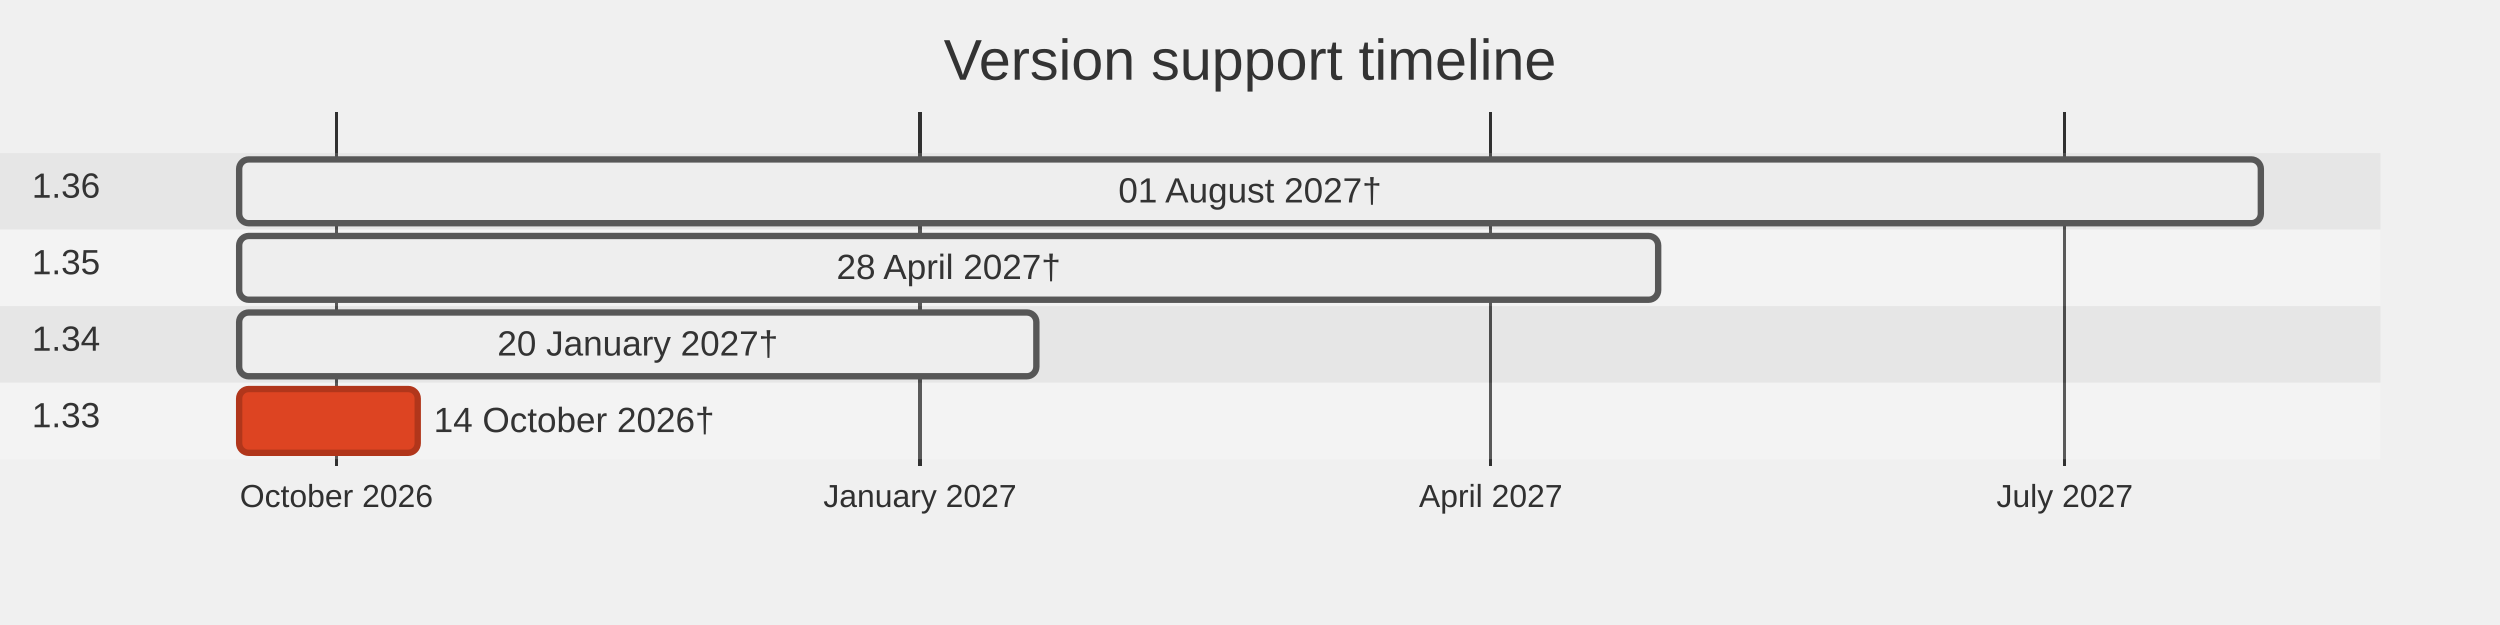
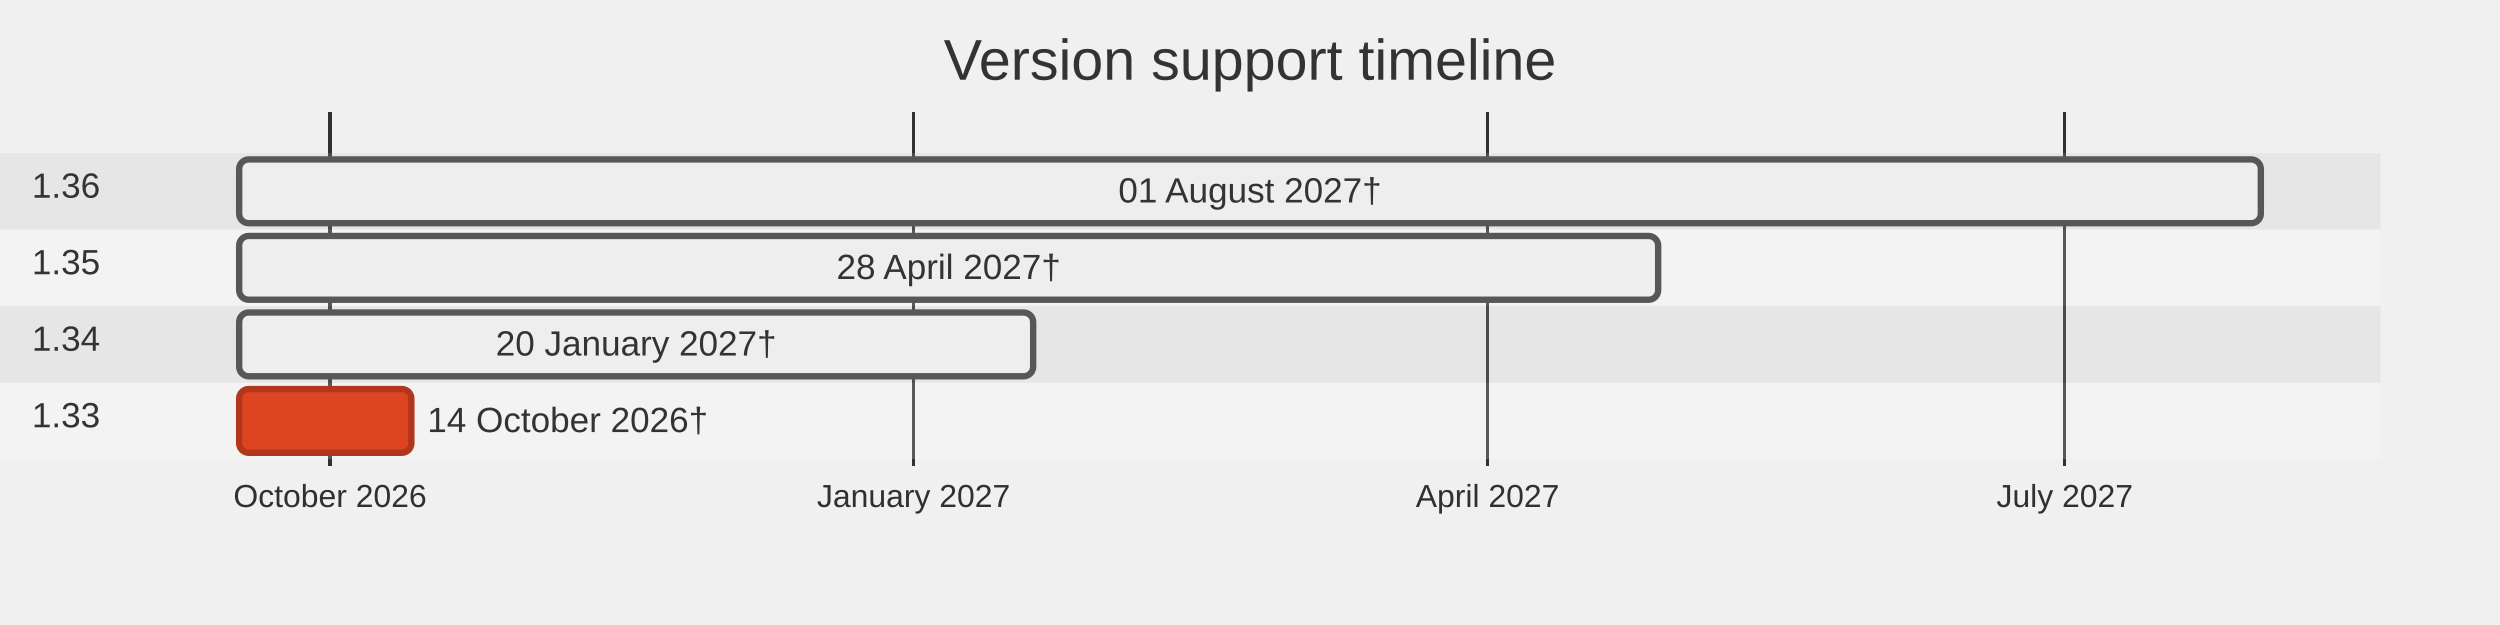
<svg xmlns="http://www.w3.org/2000/svg" id="my-svg" width="100%" viewBox="0 0 784 196" style="max-width: 784px; background-color: white;" role="graphics-document document" aria-roledescription="gantt">
  <style>#my-svg{font-family:"trebuchet ms",verdana,arial,sans-serif;font-size:16px;fill:#000000;}@keyframes edge-animation-frame{from{stroke-dashoffset:0;}}@keyframes dash{to{stroke-dashoffset:0;}}#my-svg .edge-animation-slow{stroke-dasharray:9,5!important;stroke-dashoffset:900;animation:dash 50s linear infinite;stroke-linecap:round;}#my-svg .edge-animation-fast{stroke-dasharray:9,5!important;stroke-dashoffset:900;animation:dash 20s linear infinite;stroke-linecap:round;}#my-svg .error-icon{fill:#552222;}#my-svg .error-text{fill:#552222;stroke:#552222;}#my-svg .edge-thickness-normal{stroke-width:1px;}#my-svg .edge-thickness-thick{stroke-width:3.5px;}#my-svg .edge-pattern-solid{stroke-dasharray:0;}#my-svg .edge-thickness-invisible{stroke-width:0;fill:none;}#my-svg .edge-pattern-dashed{stroke-dasharray:3;}#my-svg .edge-pattern-dotted{stroke-dasharray:2;}#my-svg .marker{fill:#666;stroke:#666;}#my-svg .marker.cross{stroke:#666;}#my-svg svg{font-family:"trebuchet ms",verdana,arial,sans-serif;font-size:16px;}#my-svg p{margin:0;}#my-svg .mermaid-main-font{font-family:"trebuchet ms",verdana,arial,sans-serif;}#my-svg .exclude-range{fill:#eeeeee;}#my-svg .section{stroke:none;opacity:0.2;}#my-svg .section0{fill:hsl(0, 0%, 73.922%);}#my-svg .section2{fill:hsl(0, 0%, 73.922%);}#my-svg .section1,#my-svg .section3{fill:white;opacity:0.2;}#my-svg .sectionTitle0{fill:#333;}#my-svg .sectionTitle1{fill:#333;}#my-svg .sectionTitle2{fill:#333;}#my-svg .sectionTitle3{fill:#333;}#my-svg .sectionTitle{text-anchor:start;font-family:"trebuchet ms",verdana,arial,sans-serif;}#my-svg .grid .tick{stroke:hsl(0, 0%, 90%);opacity:0.8;shape-rendering:crispEdges;}#my-svg .grid .tick text{font-family:"trebuchet ms",verdana,arial,sans-serif;fill:#000000;}#my-svg .grid path{stroke-width:0;}#my-svg .today{fill:none;stroke:#d42;stroke-width:2px;}#my-svg .task{stroke-width:2;}#my-svg .taskText{text-anchor:middle;font-family:"trebuchet ms",verdana,arial,sans-serif;}#my-svg .taskTextOutsideRight{fill:#333;text-anchor:start;font-family:"trebuchet ms",verdana,arial,sans-serif;}#my-svg .taskTextOutsideLeft{fill:#333;text-anchor:end;}#my-svg .task.clickable{cursor:pointer;}#my-svg .taskText.clickable{cursor:pointer;fill:#003163!important;font-weight:bold;}#my-svg .taskTextOutsideLeft.clickable{cursor:pointer;fill:#003163!important;font-weight:bold;}#my-svg .taskTextOutsideRight.clickable{cursor:pointer;fill:#003163!important;font-weight:bold;}#my-svg .taskText0,#my-svg .taskText1,#my-svg .taskText2,#my-svg .taskText3{fill:white;}#my-svg .task0,#my-svg .task1,#my-svg .task2,#my-svg .task3{fill:#707070;stroke:hsl(0, 0%, 33.922%);}#my-svg .taskTextOutside0,#my-svg .taskTextOutside2{fill:#333;}#my-svg .taskTextOutside1,#my-svg .taskTextOutside3{fill:#333;}#my-svg .active0,#my-svg .active1,#my-svg .active2,#my-svg .active3{fill:#eee;stroke:hsl(0, 0%, 33.922%);}#my-svg .activeText0,#my-svg .activeText1,#my-svg .activeText2,#my-svg .activeText3{fill:#333!important;}#my-svg .done0,#my-svg .done1,#my-svg .done2,#my-svg .done3{stroke:#666;fill:#bbb;stroke-width:2;}#my-svg .doneText0,#my-svg .doneText1,#my-svg .doneText2,#my-svg .doneText3{fill:#333!important;}#my-svg .doneText0.taskTextOutsideLeft,#my-svg .doneText0.taskTextOutsideRight,#my-svg .doneText1.taskTextOutsideLeft,#my-svg .doneText1.taskTextOutsideRight,#my-svg .doneText2.taskTextOutsideLeft,#my-svg .doneText2.taskTextOutsideRight,#my-svg .doneText3.taskTextOutsideLeft,#my-svg .doneText3.taskTextOutsideRight{fill:#333!important;}#my-svg .crit0,#my-svg .crit1,#my-svg .crit2,#my-svg .crit3{stroke:hsl(10.909, 73.333%, 40%);fill:#d42;stroke-width:2;}#my-svg .activeCrit0,#my-svg .activeCrit1,#my-svg .activeCrit2,#my-svg .activeCrit3{stroke:hsl(10.909, 73.333%, 40%);fill:#eee;stroke-width:2;}#my-svg .doneCrit0,#my-svg .doneCrit1,#my-svg .doneCrit2,#my-svg .doneCrit3{stroke:hsl(10.909, 73.333%, 40%);fill:#bbb;stroke-width:2;cursor:pointer;shape-rendering:crispEdges;}#my-svg .milestone{transform:rotate(45deg) scale(0.8,0.8);}#my-svg .milestoneText{font-style:italic;}#my-svg .doneCritText0,#my-svg .doneCritText1,#my-svg .doneCritText2,#my-svg .doneCritText3{fill:#333!important;}#my-svg .doneCritText0.taskTextOutsideLeft,#my-svg .doneCritText0.taskTextOutsideRight,#my-svg .doneCritText1.taskTextOutsideLeft,#my-svg .doneCritText1.taskTextOutsideRight,#my-svg .doneCritText2.taskTextOutsideLeft,#my-svg .doneCritText2.taskTextOutsideRight,#my-svg .doneCritText3.taskTextOutsideLeft,#my-svg .doneCritText3.taskTextOutsideRight{fill:#333!important;}#my-svg .vert{stroke:#d42;}#my-svg .vertText{font-size:15px;text-anchor:middle;fill:#d42!important;}#my-svg .activeCritText0,#my-svg .activeCritText1,#my-svg .activeCritText2,#my-svg .activeCritText3{fill:#333!important;}#my-svg .titleText{text-anchor:middle;font-size:18px;fill:#333;font-family:"trebuchet ms",verdana,arial,sans-serif;}#my-svg .node .neo-node{stroke:#999;}#my-svg [data-look="neo"].node rect,#my-svg [data-look="neo"].cluster rect,#my-svg [data-look="neo"].node polygon{stroke:url(#my-svg-gradient);filter:drop-shadow( 1px 2px 2px rgba(185,185,185,1));}#my-svg [data-look="neo"].swimlane.cluster rect{filter:none;}#my-svg [data-look="neo"].node path{stroke:url(#my-svg-gradient);stroke-width:1px;}#my-svg [data-look="neo"].node .outer-path{filter:drop-shadow( 1px 2px 2px rgba(185,185,185,1));}#my-svg [data-look="neo"].node .neo-line path{stroke:#999;filter:none;}#my-svg [data-look="neo"].node circle{stroke:url(#my-svg-gradient);filter:drop-shadow( 1px 2px 2px rgba(185,185,185,1));}#my-svg [data-look="neo"].node circle .state-start{fill:#000000;}#my-svg [data-look="neo"].icon-shape .icon{fill:url(#my-svg-gradient);filter:drop-shadow( 1px 2px 2px rgba(185,185,185,1));}#my-svg [data-look="neo"].icon-shape .icon-neo path{stroke:url(#my-svg-gradient);filter:drop-shadow( 1px 2px 2px rgba(185,185,185,1));}#my-svg :root{--mermaid-font-family:"trebuchet ms",verdana,arial,sans-serif;}</style>
  <g />
  <g class="grid" transform="translate(75, 146)" fill="none" font-size="10" font-family="sans-serif" text-anchor="middle">
    <path class="domain" stroke="currentColor" d="M0.5,-111V0.5H634.5V-111" />
-     <g class="tick" opacity="1" transform="translate(30.5,0)">
+     <g class="tick" opacity="1" transform="translate(28.5,0)">
      <line stroke="currentColor" y2="-111" />
      <text fill="#000" y="3" dy="1em" stroke="none" font-size="10" style="text-anchor: middle;"> October 2026</text>
    </g>
-     <g class="tick" opacity="1" transform="translate(213.5,0)">
+     <g class="tick" opacity="1" transform="translate(211.5,0)">
      <line stroke="currentColor" y2="-111" />
      <text fill="#000" y="3" dy="1em" stroke="none" font-size="10" style="text-anchor: middle;"> January 2027</text>
    </g>
-     <g class="tick" opacity="1" transform="translate(392.5,0)">
+     <g class="tick" opacity="1" transform="translate(391.5,0)">
      <line stroke="currentColor" y2="-111" />
      <text fill="#000" y="3" dy="1em" stroke="none" font-size="10" style="text-anchor: middle;"> April 2027</text>
    </g>
    <g class="tick" opacity="1" transform="translate(572.5,0)">
      <line stroke="currentColor" y2="-111" />
      <text fill="#000" y="3" dy="1em" stroke="none" font-size="10" style="text-anchor: middle;"> July 2027</text>
    </g>
  </g>
  <g>
    <rect x="0" y="48" width="746.5" height="24" class="section section0" />
    <rect x="0" y="72" width="746.5" height="24" class="section section1" />
    <rect x="0" y="96" width="746.5" height="24" class="section section2" />
    <rect x="0" y="120" width="746.5" height="24" class="section section3" />
  </g>
  <g>
    <rect id="my-svg-task1" rx="3" ry="3" x="75" y="50" width="634" height="20" transform-origin="392px 60px" class="task active0" />
    <rect id="my-svg-task2" rx="3" ry="3" x="75" y="74" width="445" height="20" transform-origin="297.5px 84px" class="task active1" />
-     <rect id="my-svg-task3" rx="3" ry="3" x="75" y="98" width="250" height="20" transform-origin="200px 108px" class="task active2" />
-     <rect id="my-svg-task4" rx="3" ry="3" x="75" y="122" width="56" height="20" transform-origin="103px 132px" class="task crit3" />
+     <rect id="my-svg-task3" rx="3" ry="3" x="75" y="98" width="249" height="20" transform-origin="199.5px 108px" class="task active2" />
+     <rect id="my-svg-task4" rx="3" ry="3" x="75" y="122" width="54" height="20" transform-origin="102px 132px" class="task crit3" />
    <text id="my-svg-task1-text" font-size="11" x="392" y="63.5" class="taskText taskText0 activeText0 width-93.47900390625">01 August 2027†     </text>
    <text id="my-svg-task2-text" font-size="11" x="297.5" y="87.5" class="taskText taskText1 activeText1 width-80.12646484375">28 April 2027†      </text>
-     <text id="my-svg-task3-text" font-size="11" x="200" y="111.5" class="taskText taskText2 activeText2 width-96.685546875">20 January 2027†    </text>
-     <text id="my-svg-task4-text" font-size="11" x="136" y="135.5" class="taskTextOutsideRight taskTextOutside3  critText3 width-99.005859375">14 October 2026†    </text>
+     <text id="my-svg-task3-text" font-size="11" x="199.5" y="111.5" class="taskText taskText2 activeText2 width-96.685546875">20 January 2027†    </text>
+     <text id="my-svg-task4-text" font-size="11" x="134" y="135.5" class="taskTextOutsideRight taskTextOutside3  critText3 width-99.005859375">14 October 2026†    </text>
  </g>
  <g>
    <text dy="0em" x="10" y="62" font-size="11" class="sectionTitle sectionTitle0">
      <tspan alignment-baseline="central" x="10">1.36</tspan>
    </text>
    <text dy="0em" x="10" y="86" font-size="11" class="sectionTitle sectionTitle1">
      <tspan alignment-baseline="central" x="10">1.35</tspan>
    </text>
    <text dy="0em" x="10" y="110" font-size="11" class="sectionTitle sectionTitle2">
      <tspan alignment-baseline="central" x="10">1.34</tspan>
    </text>
    <text dy="0em" x="10" y="134" font-size="11" class="sectionTitle sectionTitle3">
      <tspan alignment-baseline="central" x="10">1.33</tspan>
    </text>
  </g>
  <text x="392" y="25" class="titleText">Version support timeline</text>
</svg>
